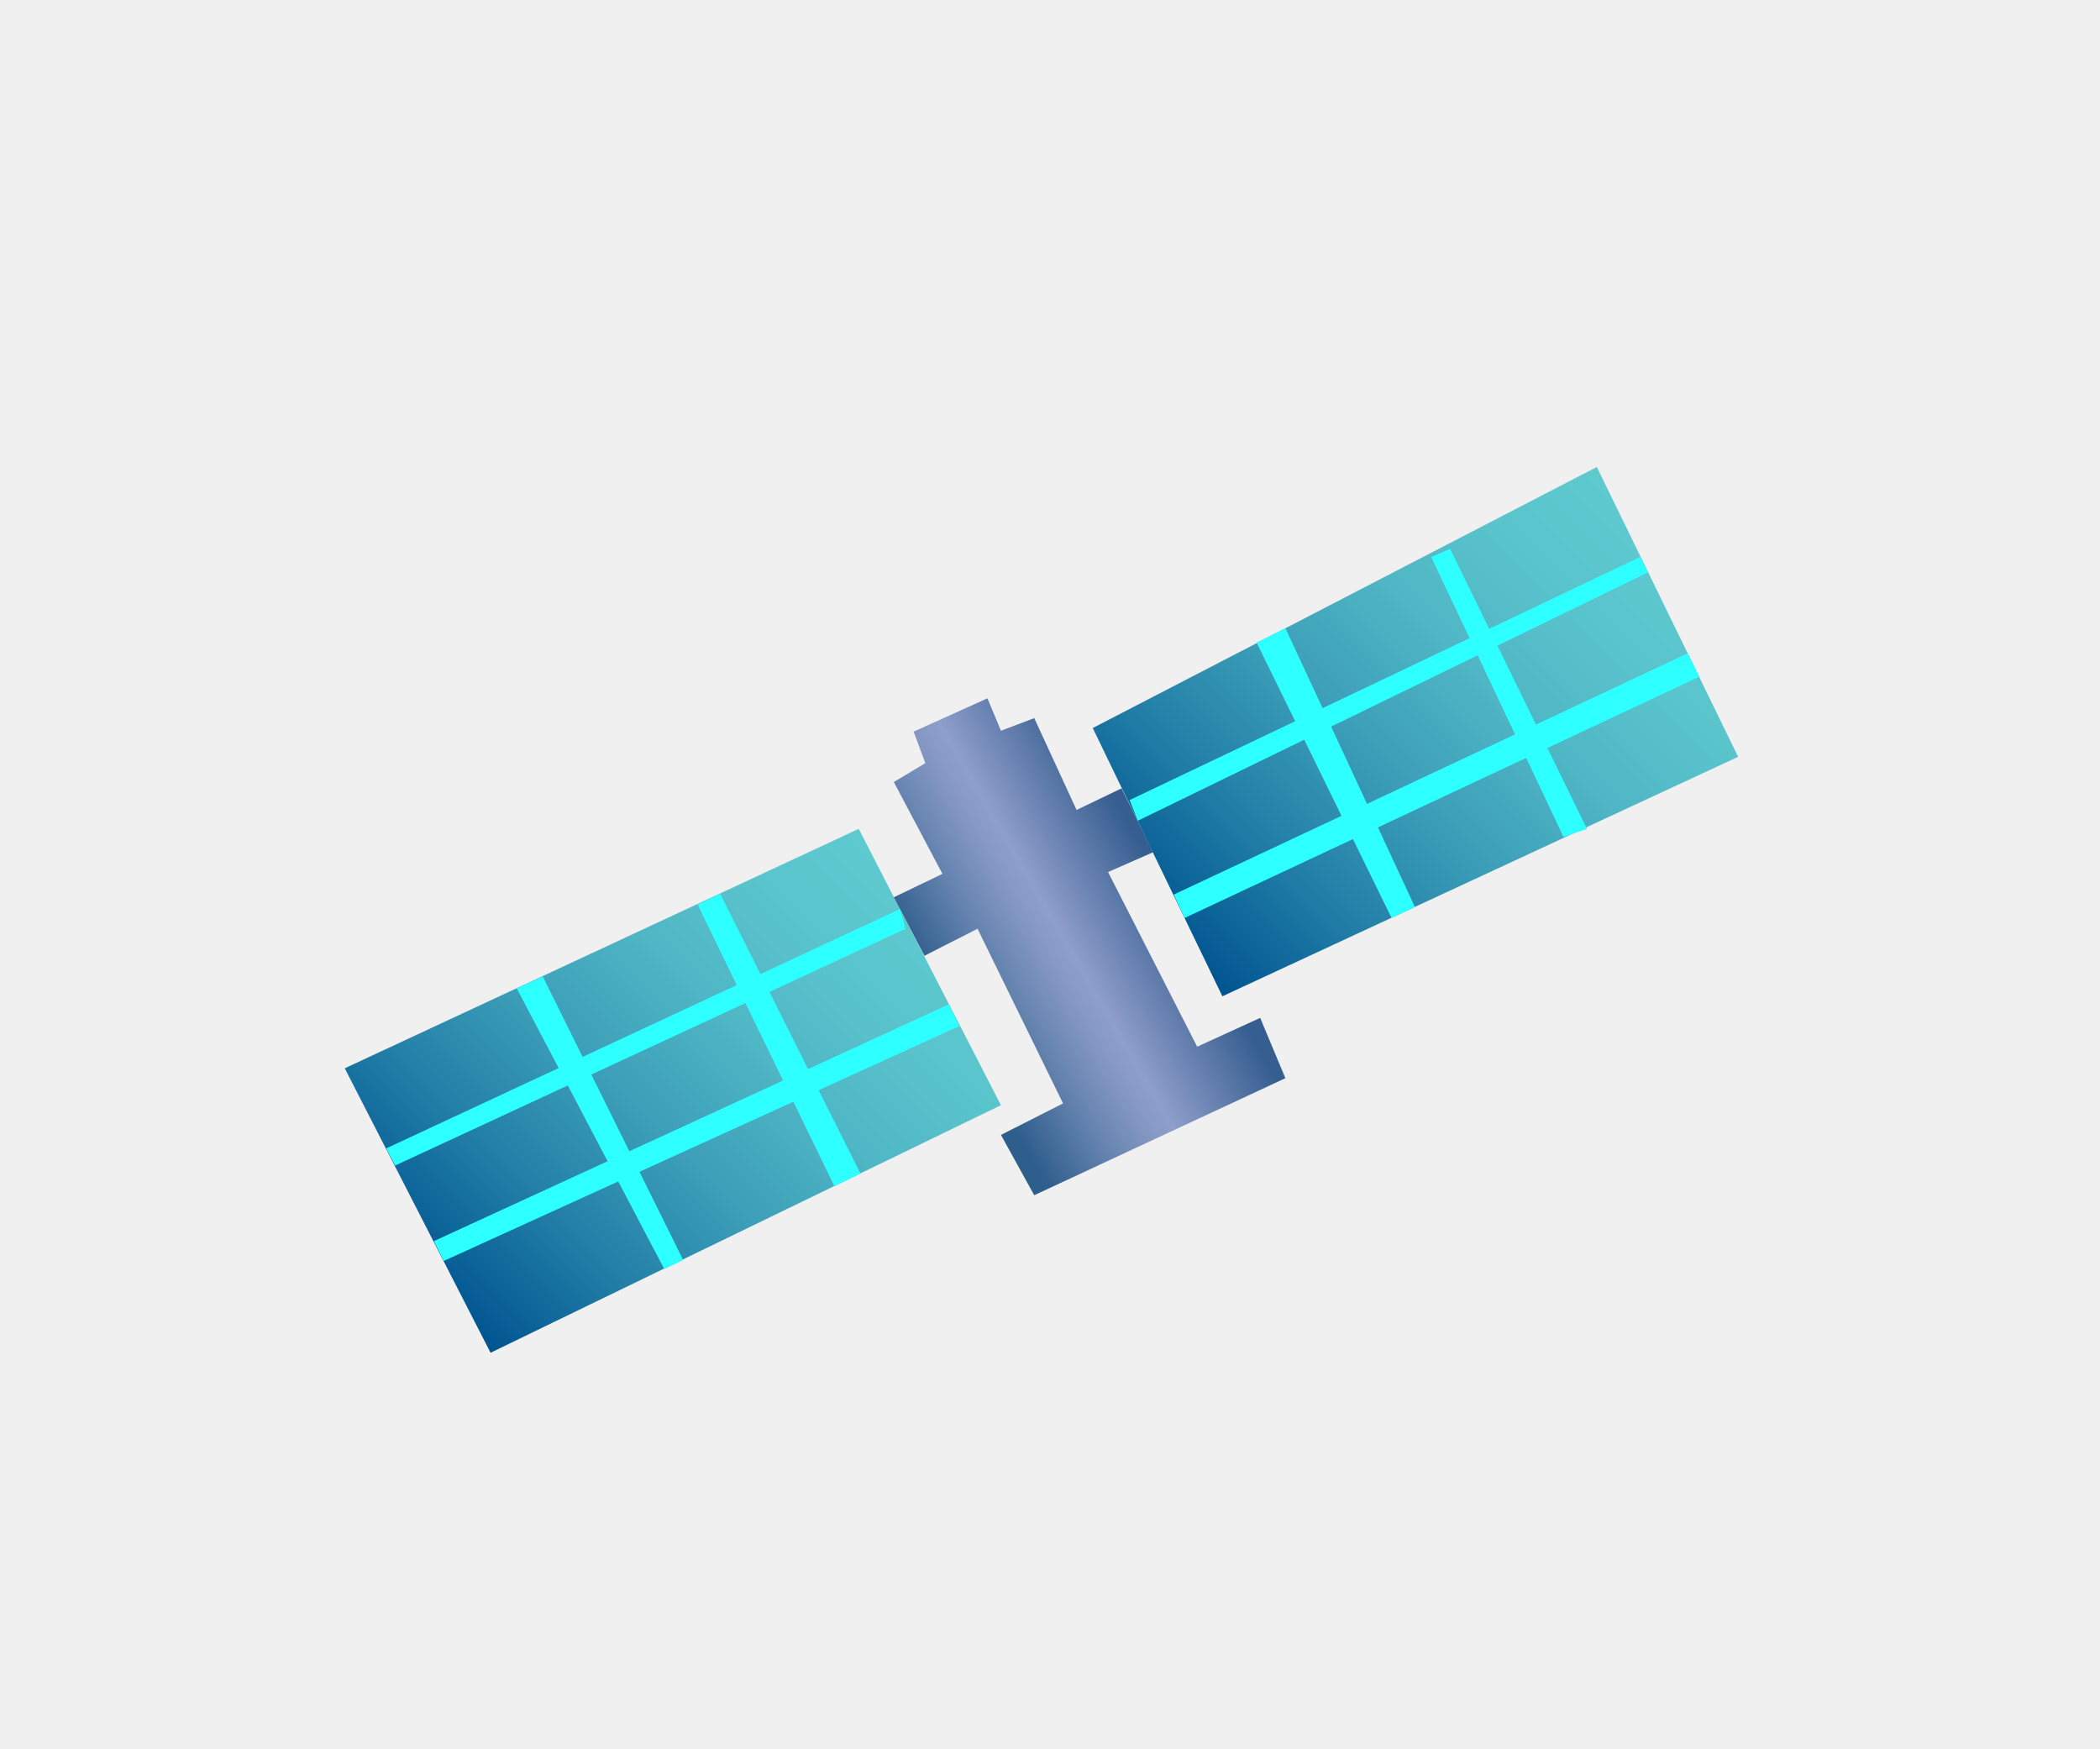
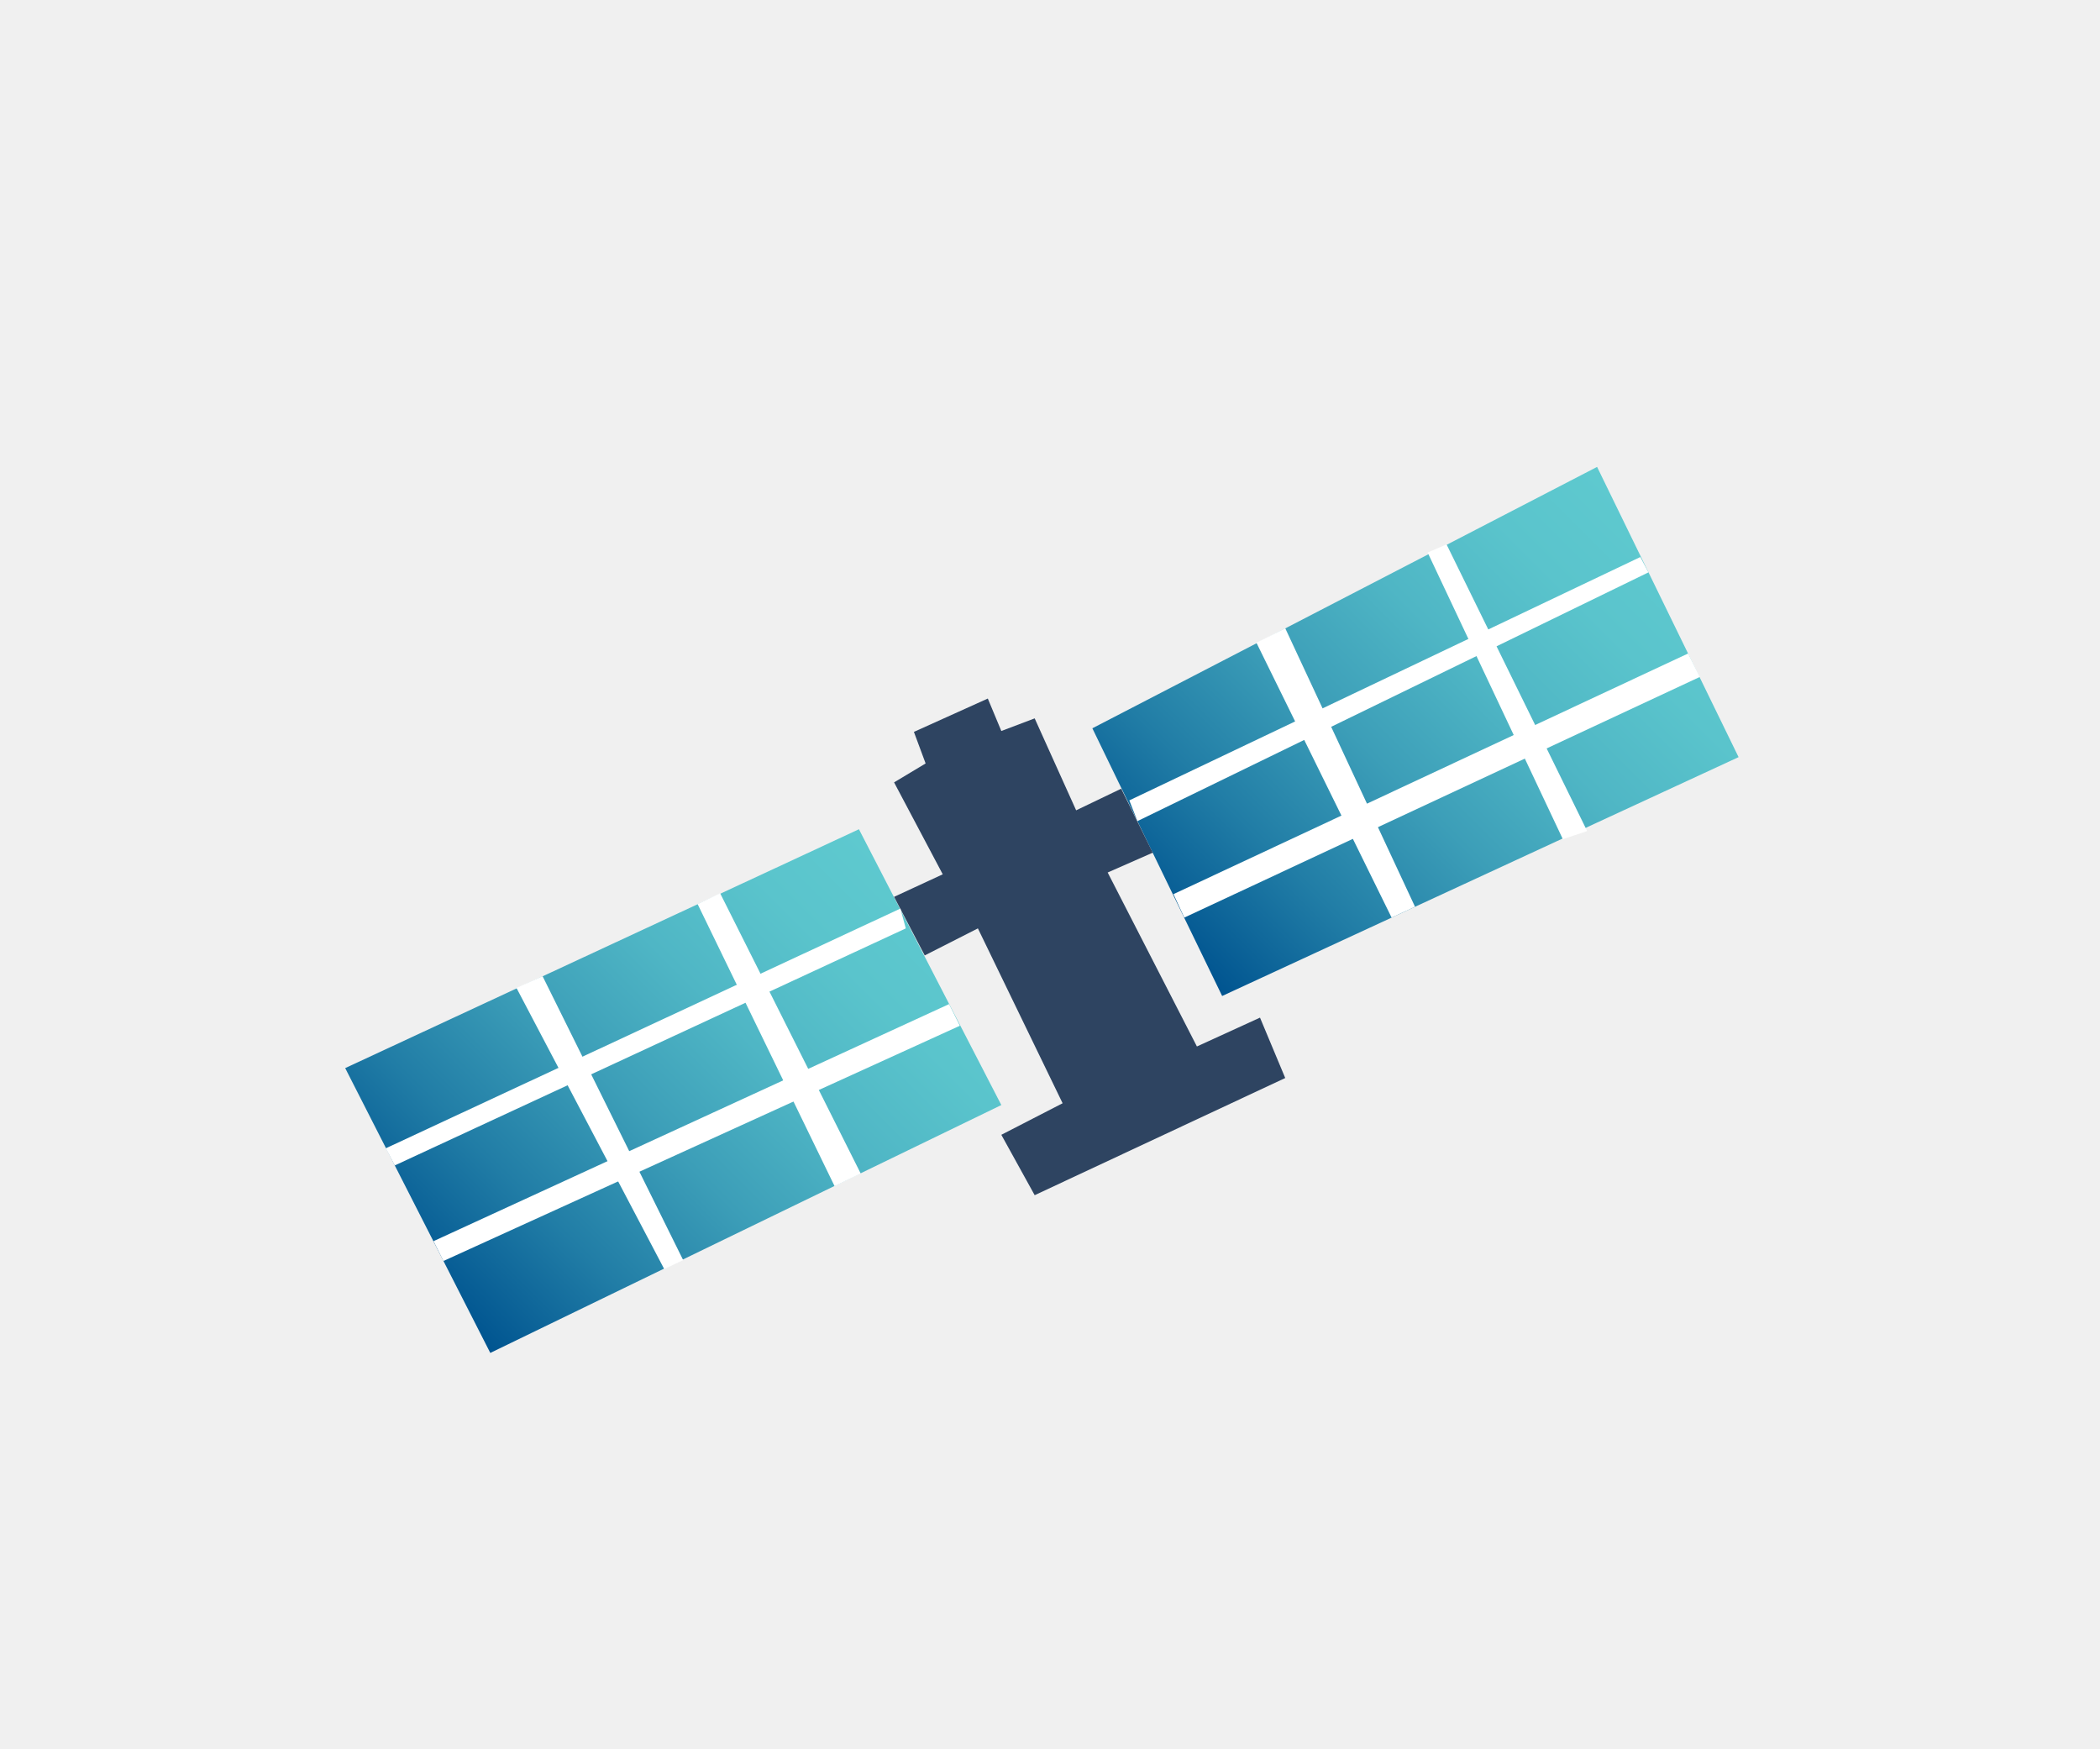
- <svg xmlns="http://www.w3.org/2000/svg" version="1.1" id="Layer_1" x="0px" y="0px" viewBox="0 0 233.3 194.1" style="enable-background:new 0 0 233.3 194.1;" xml:space="preserve" height="194" width="233">
+ <svg xmlns="http://www.w3.org/2000/svg" version="1.1" id="Layer_1" x="0px" y="0px" viewBox="0 0 233 194" style="enable-background:new 0 0 233 194;" xml:space="preserve" height="194" width="233">
  <style type="text/css">
	.st0{fill:url(#SVGID_1_);}
	.st1{fill:url(#SVGID_2_);}
- 	.st2{fill:url(#SVGID_3_);}
- 	.st3{fill:#2EFFFF;}
+ 	.st2{fill:#2E4461;}
+ 	.st3{fill:#FFFFFF;}
</style>
  <g id="satellite">
-     <linearGradient id="SVGID_1_" gradientUnits="userSpaceOnUse" x1="49.836" y1="145.53" x2="99.386" y2="95.98">
+     <linearGradient id="SVGID_1_" gradientUnits="userSpaceOnUse" x1="50.086" y1="50.447" x2="99.636" y2="99.997" gradientTransform="matrix(0.9987 0 0 -0.9987 -0.2353 195.8202)">
      <stop offset="0" style="stop-color:#005490" />
      <stop offset="0.217" style="stop-color:#217DA6" />
      <stop offset="0.434" style="stop-color:#3C9EB8" />
      <stop offset="0.64" style="stop-color:#4FB6C5" />
      <stop offset="0.832" style="stop-color:#5AC4CC" />
      <stop offset="0.994" style="stop-color:#5EC9CF" />
    </linearGradient>
-     <polygon class="st0" points="95.4,92 111.2,122.7 54.5,150.2 38.3,118.6  " />
-     <linearGradient id="SVGID_2_" gradientUnits="userSpaceOnUse" x1="132.411" y1="107.205" x2="182.611" y2="57.005">
+     <polygon class="st0" points="95.3,92 111.1,122.6 54.4,150.1 38.3,118.5  " />
+     <linearGradient id="SVGID_2_" gradientUnits="userSpaceOnUse" x1="132.661" y1="88.772" x2="182.861" y2="138.972" gradientTransform="matrix(0.9987 0 0 -0.9987 -0.2353 195.8202)">
      <stop offset="0" style="stop-color:#005490" />
      <stop offset="0.217" style="stop-color:#217DA6" />
      <stop offset="0.434" style="stop-color:#3C9EB8" />
      <stop offset="0.64" style="stop-color:#4FB6C5" />
      <stop offset="0.832" style="stop-color:#5AC4CC" />
      <stop offset="0.994" style="stop-color:#5EC9CF" />
    </linearGradient>
-     <polygon class="st1" points="121.4,80.8 135.8,110.6 193.1,84 177.4,51.8  " />
-     <linearGradient id="SVGID_3_" gradientUnits="userSpaceOnUse" x1="102.734" y1="111.632" x2="130.09" y2="95.839">
-       <stop offset="5.586592e-02" style="stop-color:#2E5E8C" />
-       <stop offset="8.190574e-02" style="stop-color:#356290" />
-       <stop offset="0.292" style="stop-color:#6583AF" />
-       <stop offset="0.452" style="stop-color:#8497C3" />
-       <stop offset="0.542" style="stop-color:#8F9ECA" />
-       <stop offset="0.941" style="stop-color:#365E90" />
-     </linearGradient>
-     <polygon class="st2" points="102.8,84.7 101.5,81.2 109.7,77.5 111.2,81.1 114.9,79.7 119.6,89.9 124.6,87.5 128.1,94.6   123.1,96.8 133,116.2 140,113 142.8,119.7 114.9,132.7 111.2,126 118.1,122.5 108.6,103.1 102.7,106.1 99.3,99.6 104.7,97   99.3,86.8  " />
-     <polygon class="st3" points="161.1,60.9 176.3,92 173.7,92.9 159,61.8  " />
-     <polygon class="st3" points="157.2,100.7 142.8,69.7 139.6,71.3 154.6,101.9  " />
-     <polygon class="st3" points="183.1,63.5 126.4,91.1 125.5,88.8 182.2,61.8  " />
-     <polygon class="st3" points="187.5,72.5 130.4,99.3 131.6,101.9 188.8,75.1  " />
-     <polygon class="st3" points="80,99.2 95.6,130.3 92.7,131.7 77.5,100.4  " />
-     <polygon class="st3" points="75.9,139.9 60.3,108.4 57.4,109.7 73.8,140.9  " />
-     <polygon class="st3" points="100.6,103.1 43.9,129.4 42.9,127.5 100,100.9  " />
-     <polygon class="st3" points="105.4,111.5 48.2,137.8 49.3,140 106.6,113.9  " />
+     <polygon class="st1" points="121.2,80.8 135.6,110.5 192.9,84 177.2,51.8  " />
+     <polygon class="st2" points="102.7,84.7 101.4,81.2 109.6,77.5 111.1,81.1 114.8,79.7 119.4,89.9 124.4,87.5 127.9,94.6   122.9,96.8 132.8,116.1 139.8,112.9 142.6,119.6 114.8,132.6 111.1,125.9 117.9,122.4 108.5,103 102.6,106 99.2,99.5 104.6,97   99.2,86.8  " />
+     <polygon class="st3" points="160.5,60.4 176.1,92.2 173.4,93.1 158.4,61.3  " />
+     <polygon class="st3" points="157,100.6 142.6,69.7 139.4,71.3 154.4,101.8  " />
+     <polygon class="st3" points="182.9,63.5 126.2,91.1 125.3,88.8 182,61.8  " />
+     <polygon class="st3" points="187.3,72.5 130.2,99.2 131.4,101.8 188.6,75.1  " />
+     <polygon class="st3" points="79.9,99.1 95.5,130.2 92.6,131.6 77.4,100.3  " />
+     <polygon class="st3" points="75.8,139.8 60.2,108.3 57.3,109.6 73.7,140.8  " />
+     <polygon class="st3" points="100.5,103 43.8,129.3 42.8,127.4 99.9,100.8  " />
+     <polygon class="st3" points="105.3,111.4 48.1,137.7 49.2,139.9 106.5,113.8  " />
  </g>
</svg>
